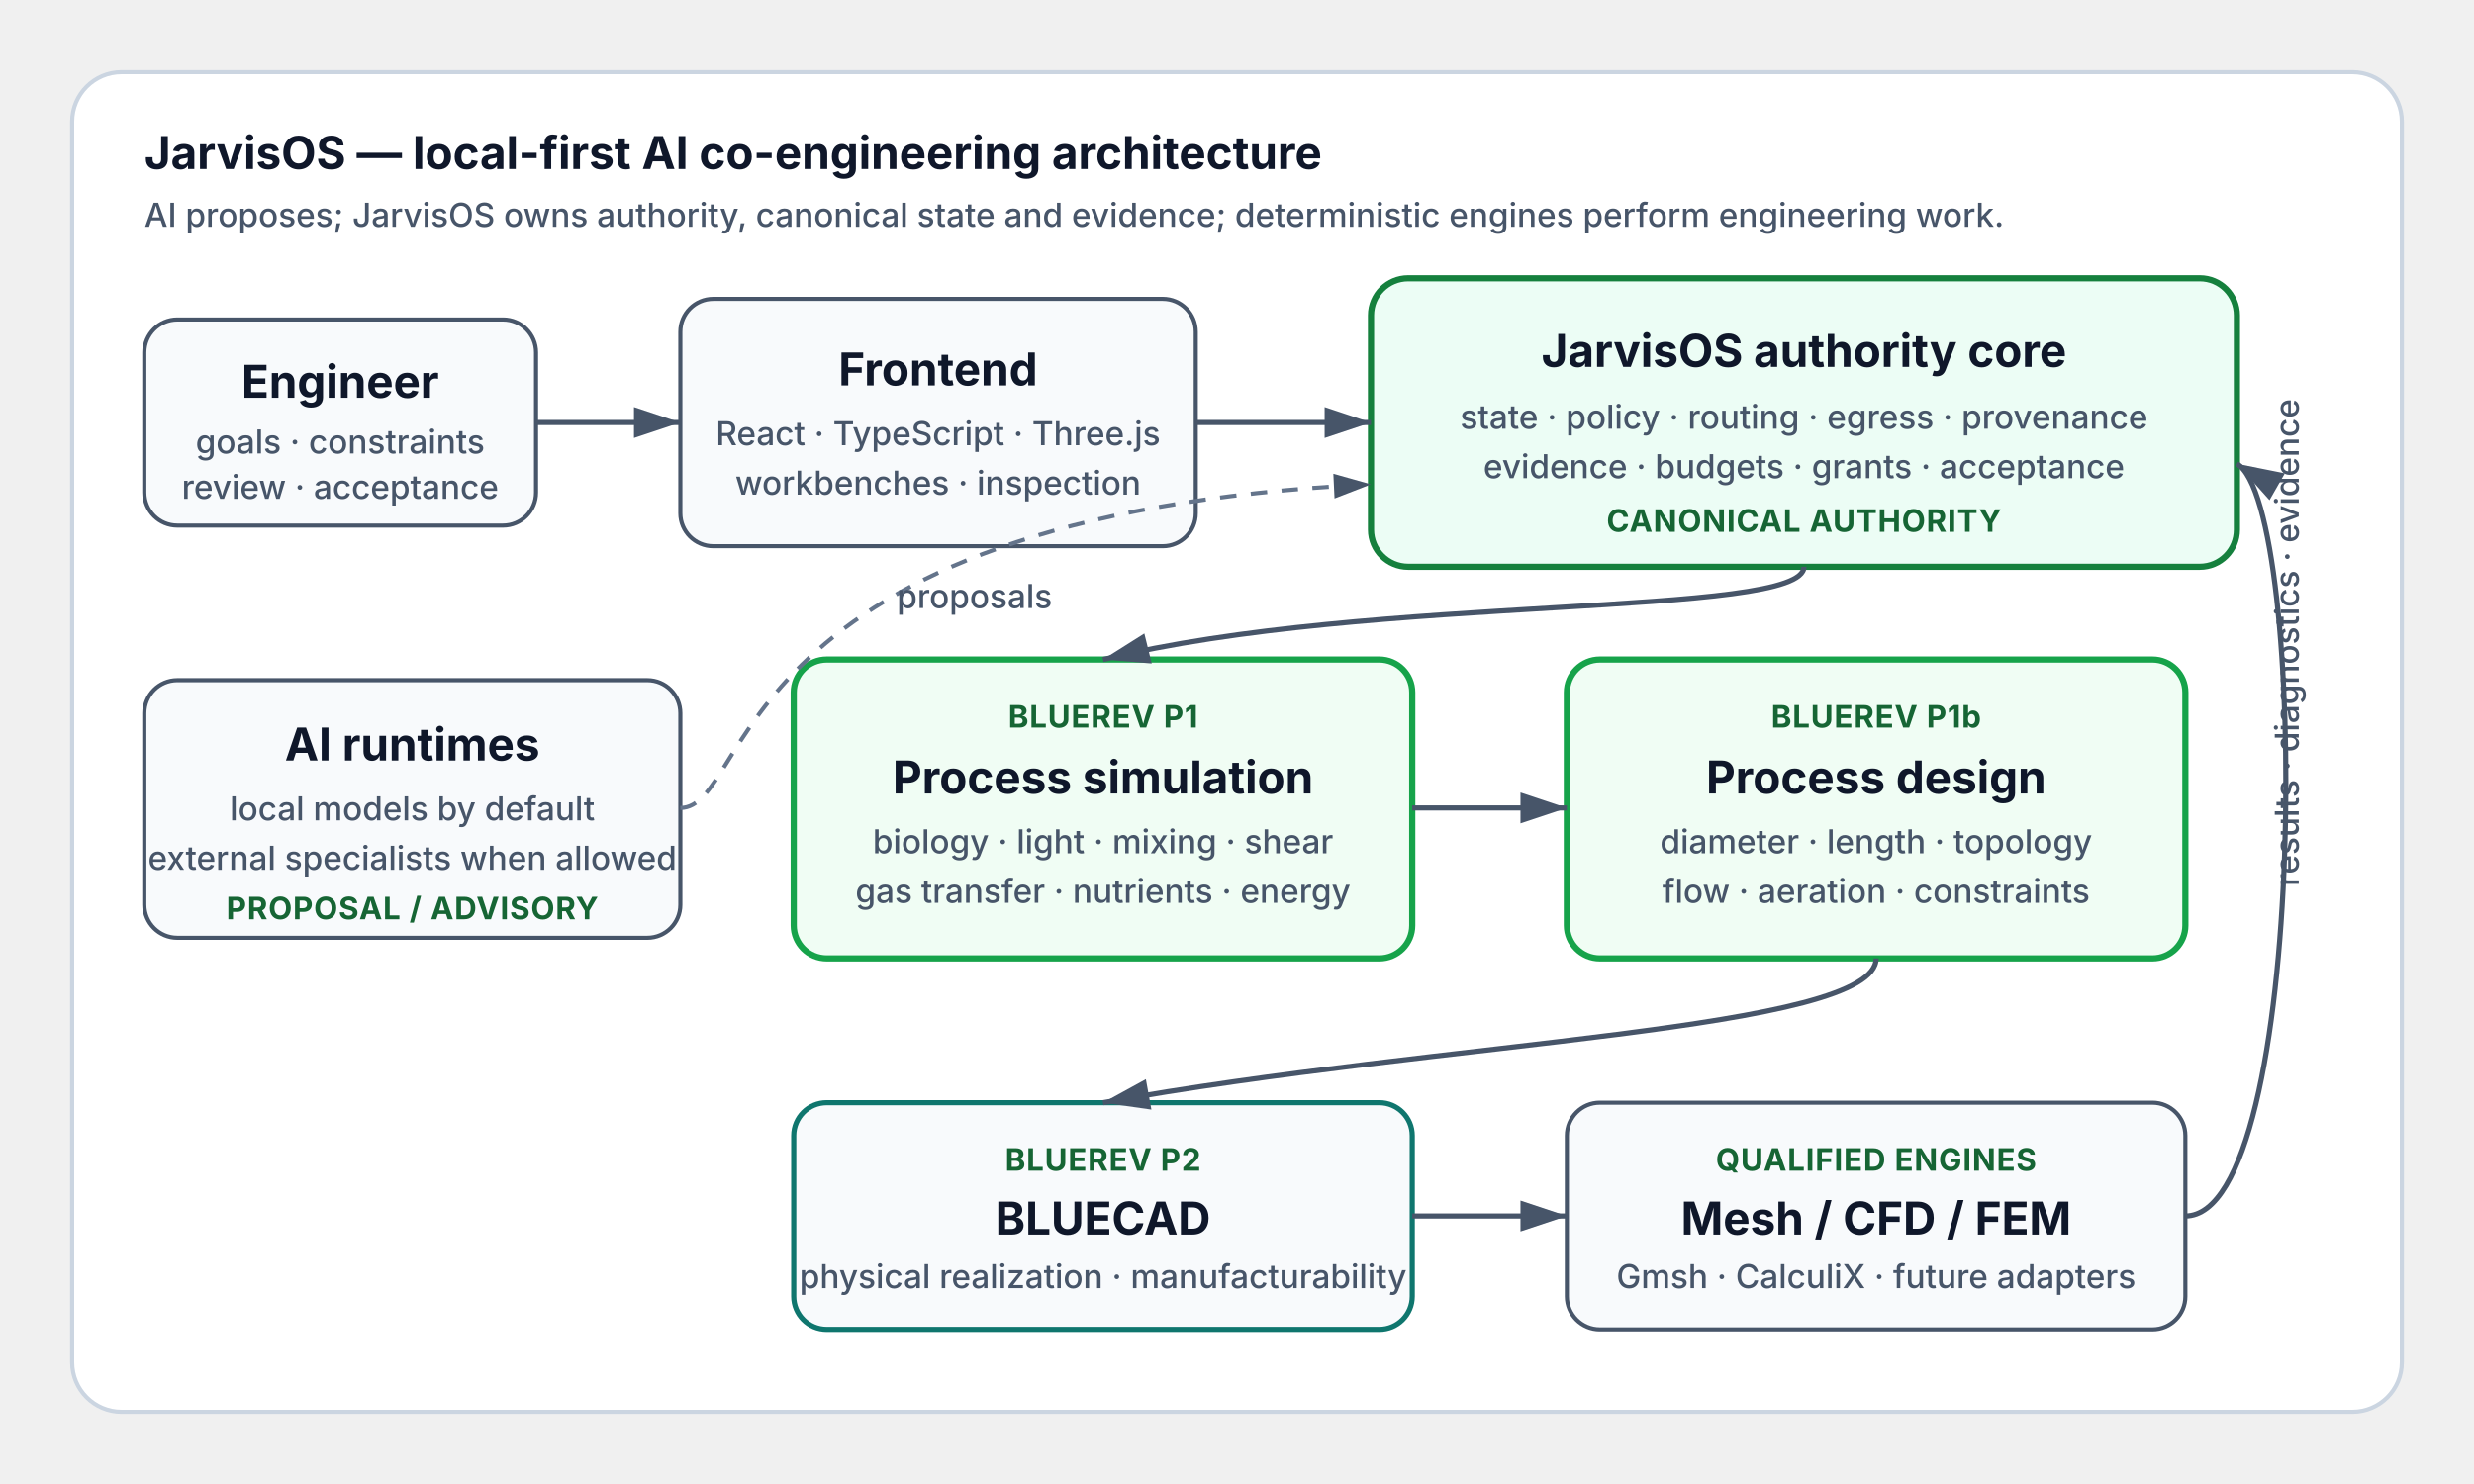
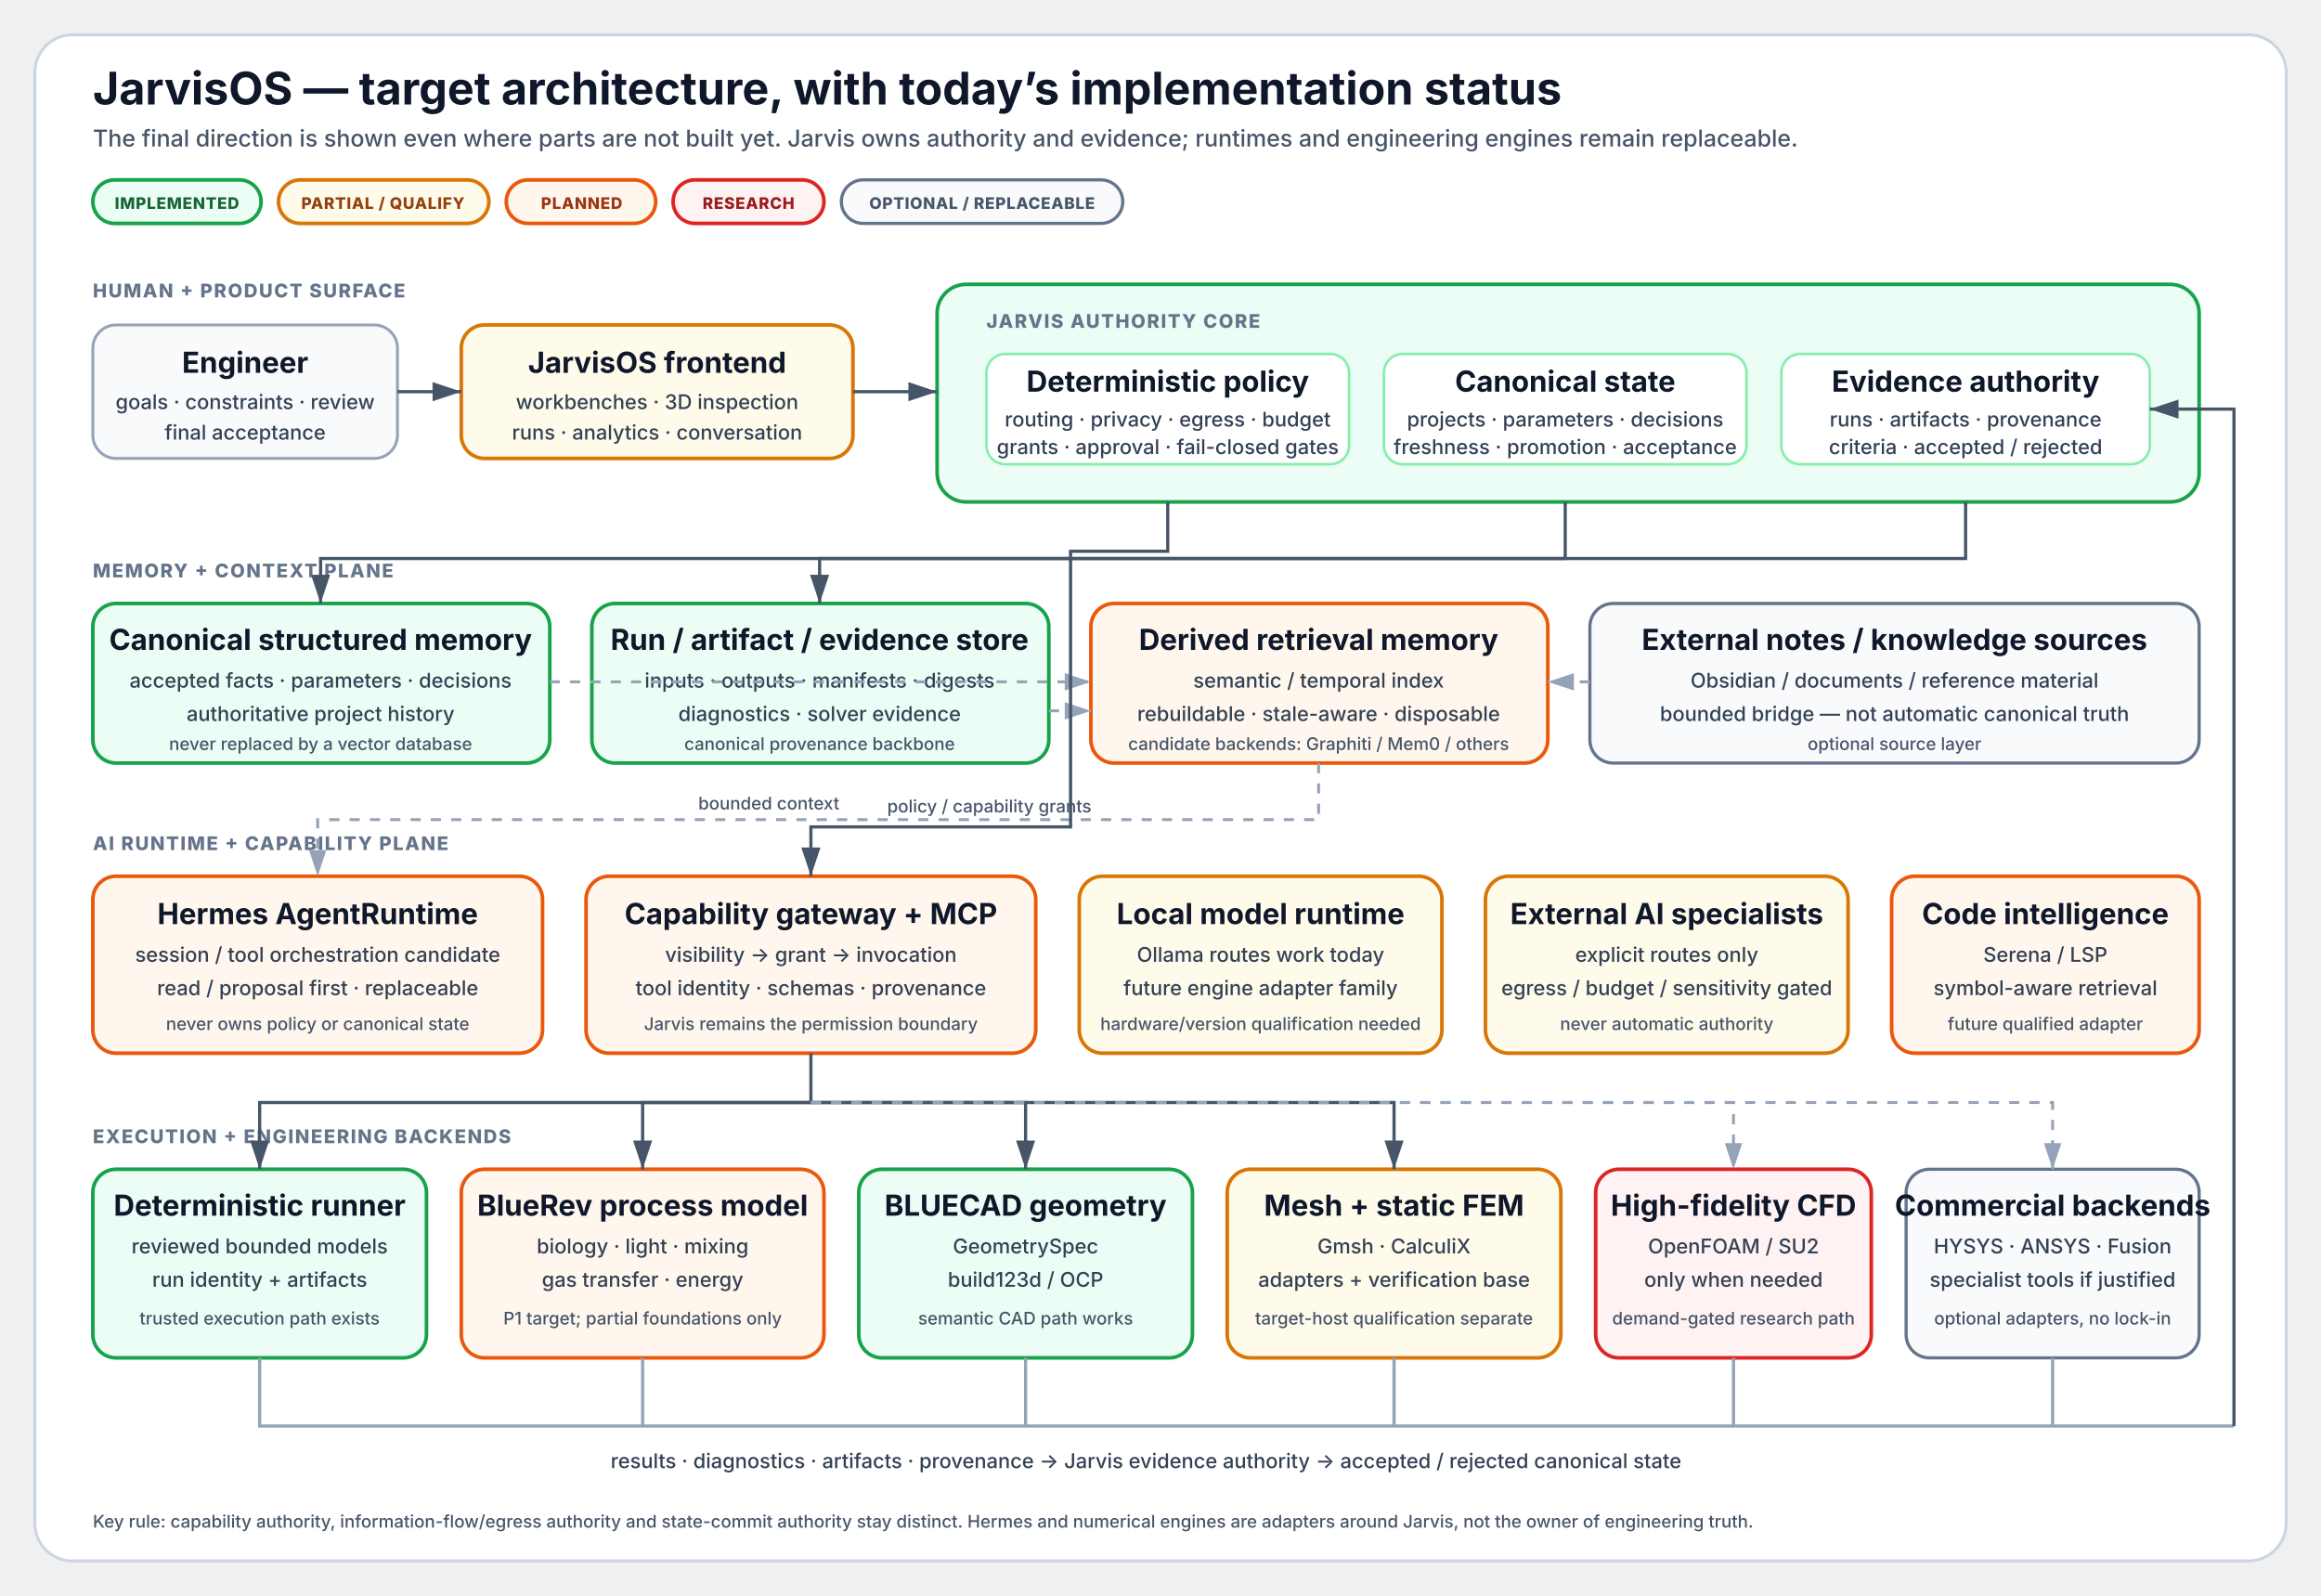
- <svg xmlns="http://www.w3.org/2000/svg" width="1200" height="720" viewBox="0 0 1200 720" role="img" aria-labelledby="title desc">
+ <svg xmlns="http://www.w3.org/2000/svg" width="1600" height="1100" viewBox="0 0 1600 1100" role="img" aria-labelledby="title desc">
  <defs>
    <marker id="arrow" markerWidth="10" markerHeight="10" refX="9" refY="3" orient="auto" markerUnits="strokeWidth">
      <path d="M0,0 L0,6 L9,3 z" fill="#475569" />
    </marker>
+     <marker id="arrowLight" markerWidth="10" markerHeight="10" refX="9" refY="3" orient="auto" markerUnits="strokeWidth">
+       <path d="M0,0 L0,6 L9,3 z" fill="#94a3b8" />
+     </marker>
    <style>
-       .box { fill:#f8fafc; stroke:#475569; stroke-width:2; rx:16; }
-       .core { fill:#ecfdf5; stroke:#15803d; stroke-width:3; rx:18; }
-       .p1 { fill:#f0fdf4; stroke:#16a34a; stroke-width:3; rx:16; }
-       .p2 { fill:#f8fafc; stroke:#0f766e; stroke-width:2.5; rx:16; }
-       .txt { font-family:system-ui,-apple-system,"Segoe UI",sans-serif; fill:#0f172a; font-size:22px; font-weight:650; }
-       .sub { font-family:system-ui,-apple-system,"Segoe UI",sans-serif; fill:#475569; font-size:16px; font-weight:450; }
-       .label { font-family:system-ui,-apple-system,"Segoe UI",sans-serif; fill:#166534; font-size:15px; font-weight:750; letter-spacing:.4px; }
-       .line { stroke:#475569; stroke-width:2.5; fill:none; marker-end:url(#arrow); }
-       .dash { stroke:#64748b; stroke-width:2; fill:none; stroke-dasharray:8 7; marker-end:url(#arrow); }
+       .canvas{fill:#ffffff;stroke:#cbd5e1;stroke-width:2}
+       .implemented{fill:#ecfdf5;stroke:#16a34a;stroke-width:2.5}
+       .partial{fill:#fffbeb;stroke:#d97706;stroke-width:2.5}
+       .planned{fill:#fff7ed;stroke:#ea580c;stroke-width:2.5}
+       .research{fill:#fef2f2;stroke:#dc2626;stroke-width:2.5}
+       .external{fill:#f8fafc;stroke:#64748b;stroke-width:2.2}
+       .neutral{fill:#f8fafc;stroke:#94a3b8;stroke-width:2}
+       .title{font-family:system-ui,-apple-system,"Segoe UI",sans-serif;fill:#0f172a;font-size:31px;font-weight:750}
+       .subtitle{font-family:system-ui,-apple-system,"Segoe UI",sans-serif;fill:#475569;font-size:16px;font-weight:450}
+       .h2{font-family:system-ui,-apple-system,"Segoe UI",sans-serif;fill:#0f172a;font-size:20px;font-weight:700}
+       .body{font-family:system-ui,-apple-system,"Segoe UI",sans-serif;fill:#334155;font-size:14px;font-weight:480}
+       .tiny{font-family:system-ui,-apple-system,"Segoe UI",sans-serif;fill:#475569;font-size:12px;font-weight:500}
+       .chip{font-family:system-ui,-apple-system,"Segoe UI",sans-serif;font-size:11px;font-weight:800;letter-spacing:.45px}
+       .band{font-family:system-ui,-apple-system,"Segoe UI",sans-serif;fill:#64748b;font-size:13px;font-weight:800;letter-spacing:1px}
+       .line{stroke:#475569;stroke-width:2.2;fill:none;marker-end:url(#arrow)}
+       .dash{stroke:#94a3b8;stroke-width:2;fill:none;stroke-dasharray:7 7;marker-end:url(#arrowLight)}
+       .bus{stroke:#94a3b8;stroke-width:2.2;fill:none}
    </style>
  </defs>
-   <rect x="35" y="35" width="1130" height="650" rx="24" fill="#ffffff" stroke="#cbd5e1" stroke-width="2" />
-   <text x="70" y="82" class="txt" font-size="28">JarvisOS — local-first AI co-engineering architecture</text>
-   <text x="70" y="110" class="sub">AI proposes; JarvisOS owns authority, canonical state and evidence; deterministic engines perform engineering work.</text>
-   <rect x="70" y="155" width="190" height="100" class="box" />
-   <text x="165" y="193" text-anchor="middle" class="txt">Engineer</text>
-   <text x="165" y="220" text-anchor="middle" class="sub">goals · constraints</text>
-   <text x="165" y="242" text-anchor="middle" class="sub">review · acceptance</text>
-   <rect x="330" y="145" width="250" height="120" class="box" />
-   <text x="455" y="187" text-anchor="middle" class="txt">Frontend</text>
-   <text x="455" y="216" text-anchor="middle" class="sub">React · TypeScript · Three.js</text>
-   <text x="455" y="240" text-anchor="middle" class="sub">workbenches · inspection</text>
-   <rect x="665" y="135" width="420" height="140" class="core" />
-   <text x="875" y="178" text-anchor="middle" class="txt">JarvisOS authority core</text>
-   <text x="875" y="208" text-anchor="middle" class="sub">state · policy · routing · egress · provenance</text>
-   <text x="875" y="232" text-anchor="middle" class="sub">evidence · budgets · grants · acceptance</text>
-   <text x="875" y="258" text-anchor="middle" class="label">CANONICAL AUTHORITY</text>
-   <path d="M260 205 H330" class="line" />
-   <path d="M580 205 H665" class="line" />
-   <rect x="70" y="330" width="260" height="125" class="box" />
-   <text x="200" y="369" text-anchor="middle" class="txt">AI runtimes</text>
-   <text x="200" y="398" text-anchor="middle" class="sub">local models by default</text>
-   <text x="200" y="422" text-anchor="middle" class="sub">external specialists when allowed</text>
-   <text x="200" y="446" text-anchor="middle" class="label">PROPOSAL / ADVISORY</text>
-   <rect x="385" y="320" width="300" height="145" class="p1" />
-   <text x="535" y="353" text-anchor="middle" class="label">BLUEREV P1</text>
-   <text x="535" y="385" text-anchor="middle" class="txt">Process simulation</text>
-   <text x="535" y="414" text-anchor="middle" class="sub">biology · light · mixing · shear</text>
-   <text x="535" y="438" text-anchor="middle" class="sub">gas transfer · nutrients · energy</text>
-   <rect x="760" y="320" width="300" height="145" class="p1" />
-   <text x="910" y="353" text-anchor="middle" class="label">BLUEREV P1b</text>
-   <text x="910" y="385" text-anchor="middle" class="txt">Process design</text>
-   <text x="910" y="414" text-anchor="middle" class="sub">diameter · length · topology</text>
-   <text x="910" y="438" text-anchor="middle" class="sub">flow · aeration · constraints</text>
-   <rect x="385" y="535" width="300" height="110" class="p2" />
-   <text x="535" y="568" text-anchor="middle" class="label">BLUEREV P2</text>
-   <text x="535" y="599" text-anchor="middle" class="txt">BLUECAD</text>
-   <text x="535" y="625" text-anchor="middle" class="sub">physical realization · manufacturability</text>
-   <rect x="760" y="535" width="300" height="110" class="box" />
-   <text x="910" y="568" text-anchor="middle" class="label">QUALIFIED ENGINES</text>
-   <text x="910" y="599" text-anchor="middle" class="txt">Mesh / CFD / FEM</text>
-   <text x="910" y="625" text-anchor="middle" class="sub">Gmsh · CalculiX · future adapters</text>
-   <path d="M330 392 C365 392 350 250 665 235" class="dash" />
-   <text x="435" y="295" class="sub">proposals</text>
-   <path d="M875 275 C875 300 665 288 535 320" class="line" />
-   <path d="M685 392 H760" class="line" />
-   <path d="M910 465 C910 500 700 505 535 535" class="line" />
-   <path d="M685 590 H760" class="line" />
-   <path d="M1060 590 C1120 590 1120 245 1085 225" class="line" />
-   <text x="1115" y="430" transform="rotate(-90 1115 430)" class="sub">results · diagnostics · evidence</text>
+   <rect x="24" y="24" width="1552" height="1052" rx="26" class="canvas" />
+   <text x="64" y="72" class="title">JarvisOS — target architecture, with today’s implementation status</text>
+   <text x="64" y="101" class="subtitle">The final direction is shown even where parts are not built yet. Jarvis owns authority and evidence; runtimes and engineering engines remain replaceable.</text>
+   <g transform="translate(64 124)">
+     <rect x="0" y="0" width="116" height="30" rx="15" class="implemented" />
+     <text x="58" y="20" text-anchor="middle" class="chip" fill="#166534">IMPLEMENTED</text>
+     <rect x="128" y="0" width="145" height="30" rx="15" class="partial" />
+     <text x="200" y="20" text-anchor="middle" class="chip" fill="#92400e">PARTIAL / QUALIFY</text>
+     <rect x="285" y="0" width="103" height="30" rx="15" class="planned" />
+     <text x="337" y="20" text-anchor="middle" class="chip" fill="#9a3412">PLANNED</text>
+     <rect x="400" y="0" width="104" height="30" rx="15" class="research" />
+     <text x="452" y="20" text-anchor="middle" class="chip" fill="#991b1b">RESEARCH</text>
+     <rect x="516" y="0" width="194" height="30" rx="15" class="external" />
+     <text x="613" y="20" text-anchor="middle" class="chip" fill="#475569">OPTIONAL / REPLACEABLE</text>
+   </g>
+   <text x="64" y="205" class="band">HUMAN + PRODUCT SURFACE</text>
+   <rect x="64" y="224" width="210" height="92" rx="16" class="neutral" />
+   <text x="169" y="257" text-anchor="middle" class="h2">Engineer</text>
+   <text x="169" y="282" text-anchor="middle" class="body">goals · constraints · review</text>
+   <text x="169" y="303" text-anchor="middle" class="body">final acceptance</text>
+   <rect x="318" y="224" width="270" height="92" rx="16" class="partial" />
+   <text x="453" y="257" text-anchor="middle" class="h2">JarvisOS frontend</text>
+   <text x="453" y="282" text-anchor="middle" class="body">workbenches · 3D inspection</text>
+   <text x="453" y="303" text-anchor="middle" class="body">runs · analytics · conversation</text>
+   <rect x="646" y="196" width="870" height="150" rx="20" class="implemented" />
+   <text x="680" y="226" class="band" fill="#166534">JARVIS AUTHORITY CORE</text>
+   <rect x="680" y="244" width="250" height="76" rx="13" fill="#ffffff" stroke="#86efac" stroke-width="1.8" />
+   <text x="805" y="270" text-anchor="middle" class="h2">Deterministic policy</text>
+   <text x="805" y="294" text-anchor="middle" class="body">routing · privacy · egress · budget</text>
+   <text x="805" y="313" text-anchor="middle" class="body">grants · approval · fail-closed gates</text>
+   <rect x="954" y="244" width="250" height="76" rx="13" fill="#ffffff" stroke="#86efac" stroke-width="1.8" />
+   <text x="1079" y="270" text-anchor="middle" class="h2">Canonical state</text>
+   <text x="1079" y="294" text-anchor="middle" class="body">projects · parameters · decisions</text>
+   <text x="1079" y="313" text-anchor="middle" class="body">freshness · promotion · acceptance</text>
+   <rect x="1228" y="244" width="254" height="76" rx="13" fill="#ffffff" stroke="#86efac" stroke-width="1.8" />
+   <text x="1355" y="270" text-anchor="middle" class="h2">Evidence authority</text>
+   <text x="1355" y="294" text-anchor="middle" class="body">runs · artifacts · provenance</text>
+   <text x="1355" y="313" text-anchor="middle" class="body">criteria · accepted / rejected</text>
+   <path d="M274 270 H318" class="line" />
+   <path d="M588 270 H646" class="line" />
+   <text x="64" y="398" class="band">MEMORY + CONTEXT PLANE</text>
+   <rect x="64" y="416" width="315" height="110" rx="16" class="implemented" />
+   <text x="221" y="448" text-anchor="middle" class="h2">Canonical structured memory</text>
+   <text x="221" y="474" text-anchor="middle" class="body">accepted facts · parameters · decisions</text>
+   <text x="221" y="497" text-anchor="middle" class="body">authoritative project history</text>
+   <text x="221" y="517" text-anchor="middle" class="tiny">never replaced by a vector database</text>
+   <rect x="408" y="416" width="315" height="110" rx="16" class="implemented" />
+   <text x="565" y="448" text-anchor="middle" class="h2">Run / artifact / evidence store</text>
+   <text x="565" y="474" text-anchor="middle" class="body">inputs · outputs · manifests · digests</text>
+   <text x="565" y="497" text-anchor="middle" class="body">diagnostics · solver evidence</text>
+   <text x="565" y="517" text-anchor="middle" class="tiny">canonical provenance backbone</text>
+   <rect x="752" y="416" width="315" height="110" rx="16" class="planned" />
+   <text x="909" y="448" text-anchor="middle" class="h2">Derived retrieval memory</text>
+   <text x="909" y="474" text-anchor="middle" class="body">semantic / temporal index</text>
+   <text x="909" y="497" text-anchor="middle" class="body">rebuildable · stale-aware · disposable</text>
+   <text x="909" y="517" text-anchor="middle" class="tiny">candidate backends: Graphiti / Mem0 / others</text>
+   <rect x="1096" y="416" width="420" height="110" rx="16" class="external" />
+   <text x="1306" y="448" text-anchor="middle" class="h2">External notes / knowledge sources</text>
+   <text x="1306" y="474" text-anchor="middle" class="body">Obsidian / documents / reference material</text>
+   <text x="1306" y="497" text-anchor="middle" class="body">bounded bridge — not automatic canonical truth</text>
+   <text x="1306" y="517" text-anchor="middle" class="tiny">optional source layer</text>
+   <path d="M379 470 H752" class="dash" />
+   <path d="M723 490 H752" class="dash" />
+   <path d="M1096 470 H1067" class="dash" />
+   <text x="64" y="586" class="band">AI RUNTIME + CAPABILITY PLANE</text>
+   <rect x="64" y="604" width="310" height="122" rx="16" class="planned" />
+   <text x="219" y="637" text-anchor="middle" class="h2">Hermes AgentRuntime</text>
+   <text x="219" y="663" text-anchor="middle" class="body">session / tool orchestration candidate</text>
+   <text x="219" y="686" text-anchor="middle" class="body">read / proposal first · replaceable</text>
+   <text x="219" y="710" text-anchor="middle" class="tiny">never owns policy or canonical state</text>
+   <rect x="404" y="604" width="310" height="122" rx="16" class="planned" />
+   <text x="559" y="637" text-anchor="middle" class="h2">Capability gateway + MCP</text>
+   <text x="559" y="663" text-anchor="middle" class="body">visibility → grant → invocation</text>
+   <text x="559" y="686" text-anchor="middle" class="body">tool identity · schemas · provenance</text>
+   <text x="559" y="710" text-anchor="middle" class="tiny">Jarvis remains the permission boundary</text>
+   <rect x="744" y="604" width="250" height="122" rx="16" class="partial" />
+   <text x="869" y="637" text-anchor="middle" class="h2">Local model runtime</text>
+   <text x="869" y="663" text-anchor="middle" class="body">Ollama routes work today</text>
+   <text x="869" y="686" text-anchor="middle" class="body">future engine adapter family</text>
+   <text x="869" y="710" text-anchor="middle" class="tiny">hardware/version qualification needed</text>
+   <rect x="1024" y="604" width="250" height="122" rx="16" class="partial" />
+   <text x="1149" y="637" text-anchor="middle" class="h2">External AI specialists</text>
+   <text x="1149" y="663" text-anchor="middle" class="body">explicit routes only</text>
+   <text x="1149" y="686" text-anchor="middle" class="body">egress / budget / sensitivity gated</text>
+   <text x="1149" y="710" text-anchor="middle" class="tiny">never automatic authority</text>
+   <rect x="1304" y="604" width="212" height="122" rx="16" class="planned" />
+   <text x="1410" y="637" text-anchor="middle" class="h2">Code intelligence</text>
+   <text x="1410" y="663" text-anchor="middle" class="body">Serena / LSP</text>
+   <text x="1410" y="686" text-anchor="middle" class="body">symbol-aware retrieval</text>
+   <text x="1410" y="710" text-anchor="middle" class="tiny">future qualified adapter</text>
+   <path d="M909 526 V565 H219 V604" class="dash" />
+   <text x="530" y="558" text-anchor="middle" class="tiny">bounded context</text>
+   <path d="M805 346 V380 H738 V570 H559 V604" class="line" />
+   <text x="682" y="560" text-anchor="middle" class="tiny">policy / capability grants</text>
+   <path d="M1079 346 V385 H221 V416" class="line" />
+   <path d="M1355 346 V385 H565 V416" class="line" />
+   <text x="64" y="788" class="band">EXECUTION + ENGINEERING BACKENDS</text>
+   <rect x="64" y="806" width="230" height="130" rx="16" class="implemented" />
+   <text x="179" y="838" text-anchor="middle" class="h2">Deterministic runner</text>
+   <text x="179" y="864" text-anchor="middle" class="body">reviewed bounded models</text>
+   <text x="179" y="887" text-anchor="middle" class="body">run identity + artifacts</text>
+   <text x="179" y="913" text-anchor="middle" class="tiny">trusted execution path exists</text>
+   <rect x="318" y="806" width="250" height="130" rx="16" class="planned" />
+   <text x="443" y="838" text-anchor="middle" class="h2">BlueRev process model</text>
+   <text x="443" y="864" text-anchor="middle" class="body">biology · light · mixing</text>
+   <text x="443" y="887" text-anchor="middle" class="body">gas transfer · energy</text>
+   <text x="443" y="913" text-anchor="middle" class="tiny">P1 target; partial foundations only</text>
+   <rect x="592" y="806" width="230" height="130" rx="16" class="implemented" />
+   <text x="707" y="838" text-anchor="middle" class="h2">BLUECAD geometry</text>
+   <text x="707" y="864" text-anchor="middle" class="body">GeometrySpec</text>
+   <text x="707" y="887" text-anchor="middle" class="body">build123d / OCP</text>
+   <text x="707" y="913" text-anchor="middle" class="tiny">semantic CAD path works</text>
+   <rect x="846" y="806" width="230" height="130" rx="16" class="partial" />
+   <text x="961" y="838" text-anchor="middle" class="h2">Mesh + static FEM</text>
+   <text x="961" y="864" text-anchor="middle" class="body">Gmsh · CalculiX</text>
+   <text x="961" y="887" text-anchor="middle" class="body">adapters + verification base</text>
+   <text x="961" y="913" text-anchor="middle" class="tiny">target-host qualification separate</text>
+   <rect x="1100" y="806" width="190" height="130" rx="16" class="research" />
+   <text x="1195" y="838" text-anchor="middle" class="h2">High-fidelity CFD</text>
+   <text x="1195" y="864" text-anchor="middle" class="body">OpenFOAM / SU2</text>
+   <text x="1195" y="887" text-anchor="middle" class="body">only when needed</text>
+   <text x="1195" y="913" text-anchor="middle" class="tiny">demand-gated research path</text>
+   <rect x="1314" y="806" width="202" height="130" rx="16" class="external" />
+   <text x="1415" y="838" text-anchor="middle" class="h2">Commercial backends</text>
+   <text x="1415" y="864" text-anchor="middle" class="body">HYSYS · ANSYS · Fusion</text>
+   <text x="1415" y="887" text-anchor="middle" class="body">specialist tools if justified</text>
+   <text x="1415" y="913" text-anchor="middle" class="tiny">optional adapters, no lock-in</text>
+   <path d="M559 726 V760 H179 V806" class="line" />
+   <path d="M559 760 H443 V806" class="line" />
+   <path d="M559 760 H707 V806" class="line" />
+   <path d="M559 760 H961 V806" class="line" />
+   <path d="M559 760 H1195 V806" class="dash" />
+   <path d="M559 760 H1415 V806" class="dash" />
+   <path d="M179 936 V983 H1540" class="bus" />
+   <path d="M443 936 V983" class="bus" />
+   <path d="M707 936 V983" class="bus" />
+   <path d="M961 936 V983" class="bus" />
+   <path d="M1195 936 V983" class="bus" />
+   <path d="M1415 936 V983" class="bus" />
+   <path d="M1540 983 V282 H1482" class="line" />
+   <text x="790" y="1012" text-anchor="middle" class="body">results · diagnostics · artifacts · provenance → Jarvis evidence authority → accepted / rejected canonical state</text>
+   <text x="64" y="1053" class="tiny">Key rule: capability authority, information-flow/egress authority and state-commit authority stay distinct. Hermes and numerical engines are adapters around Jarvis, not the owner of engineering truth.</text>
</svg>
